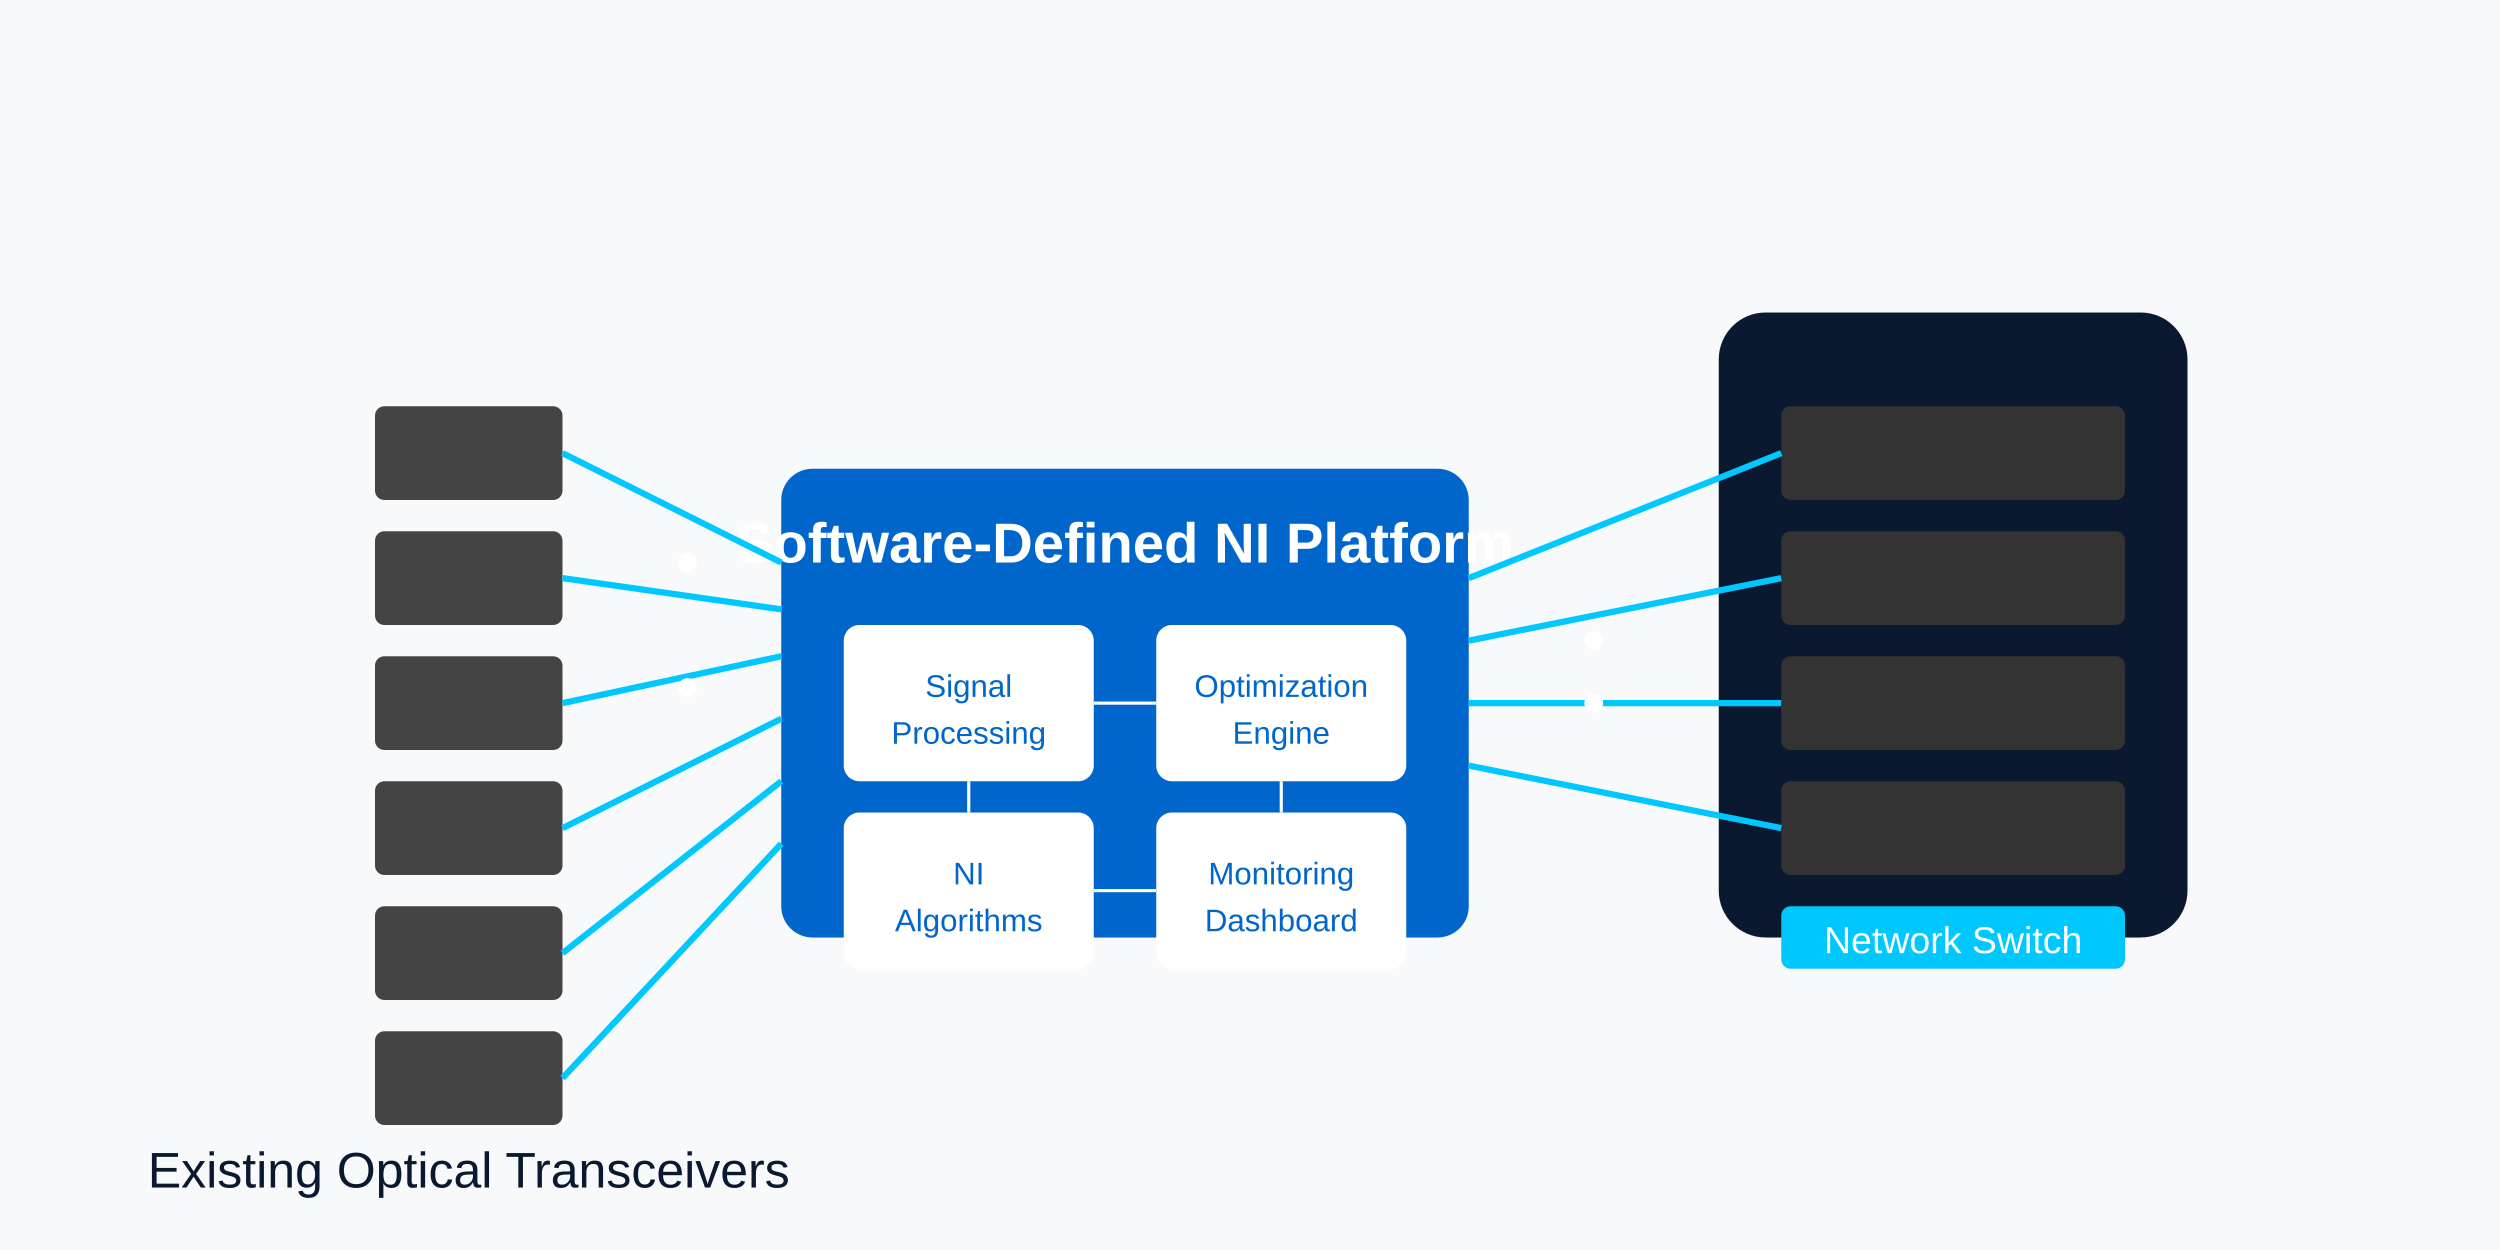
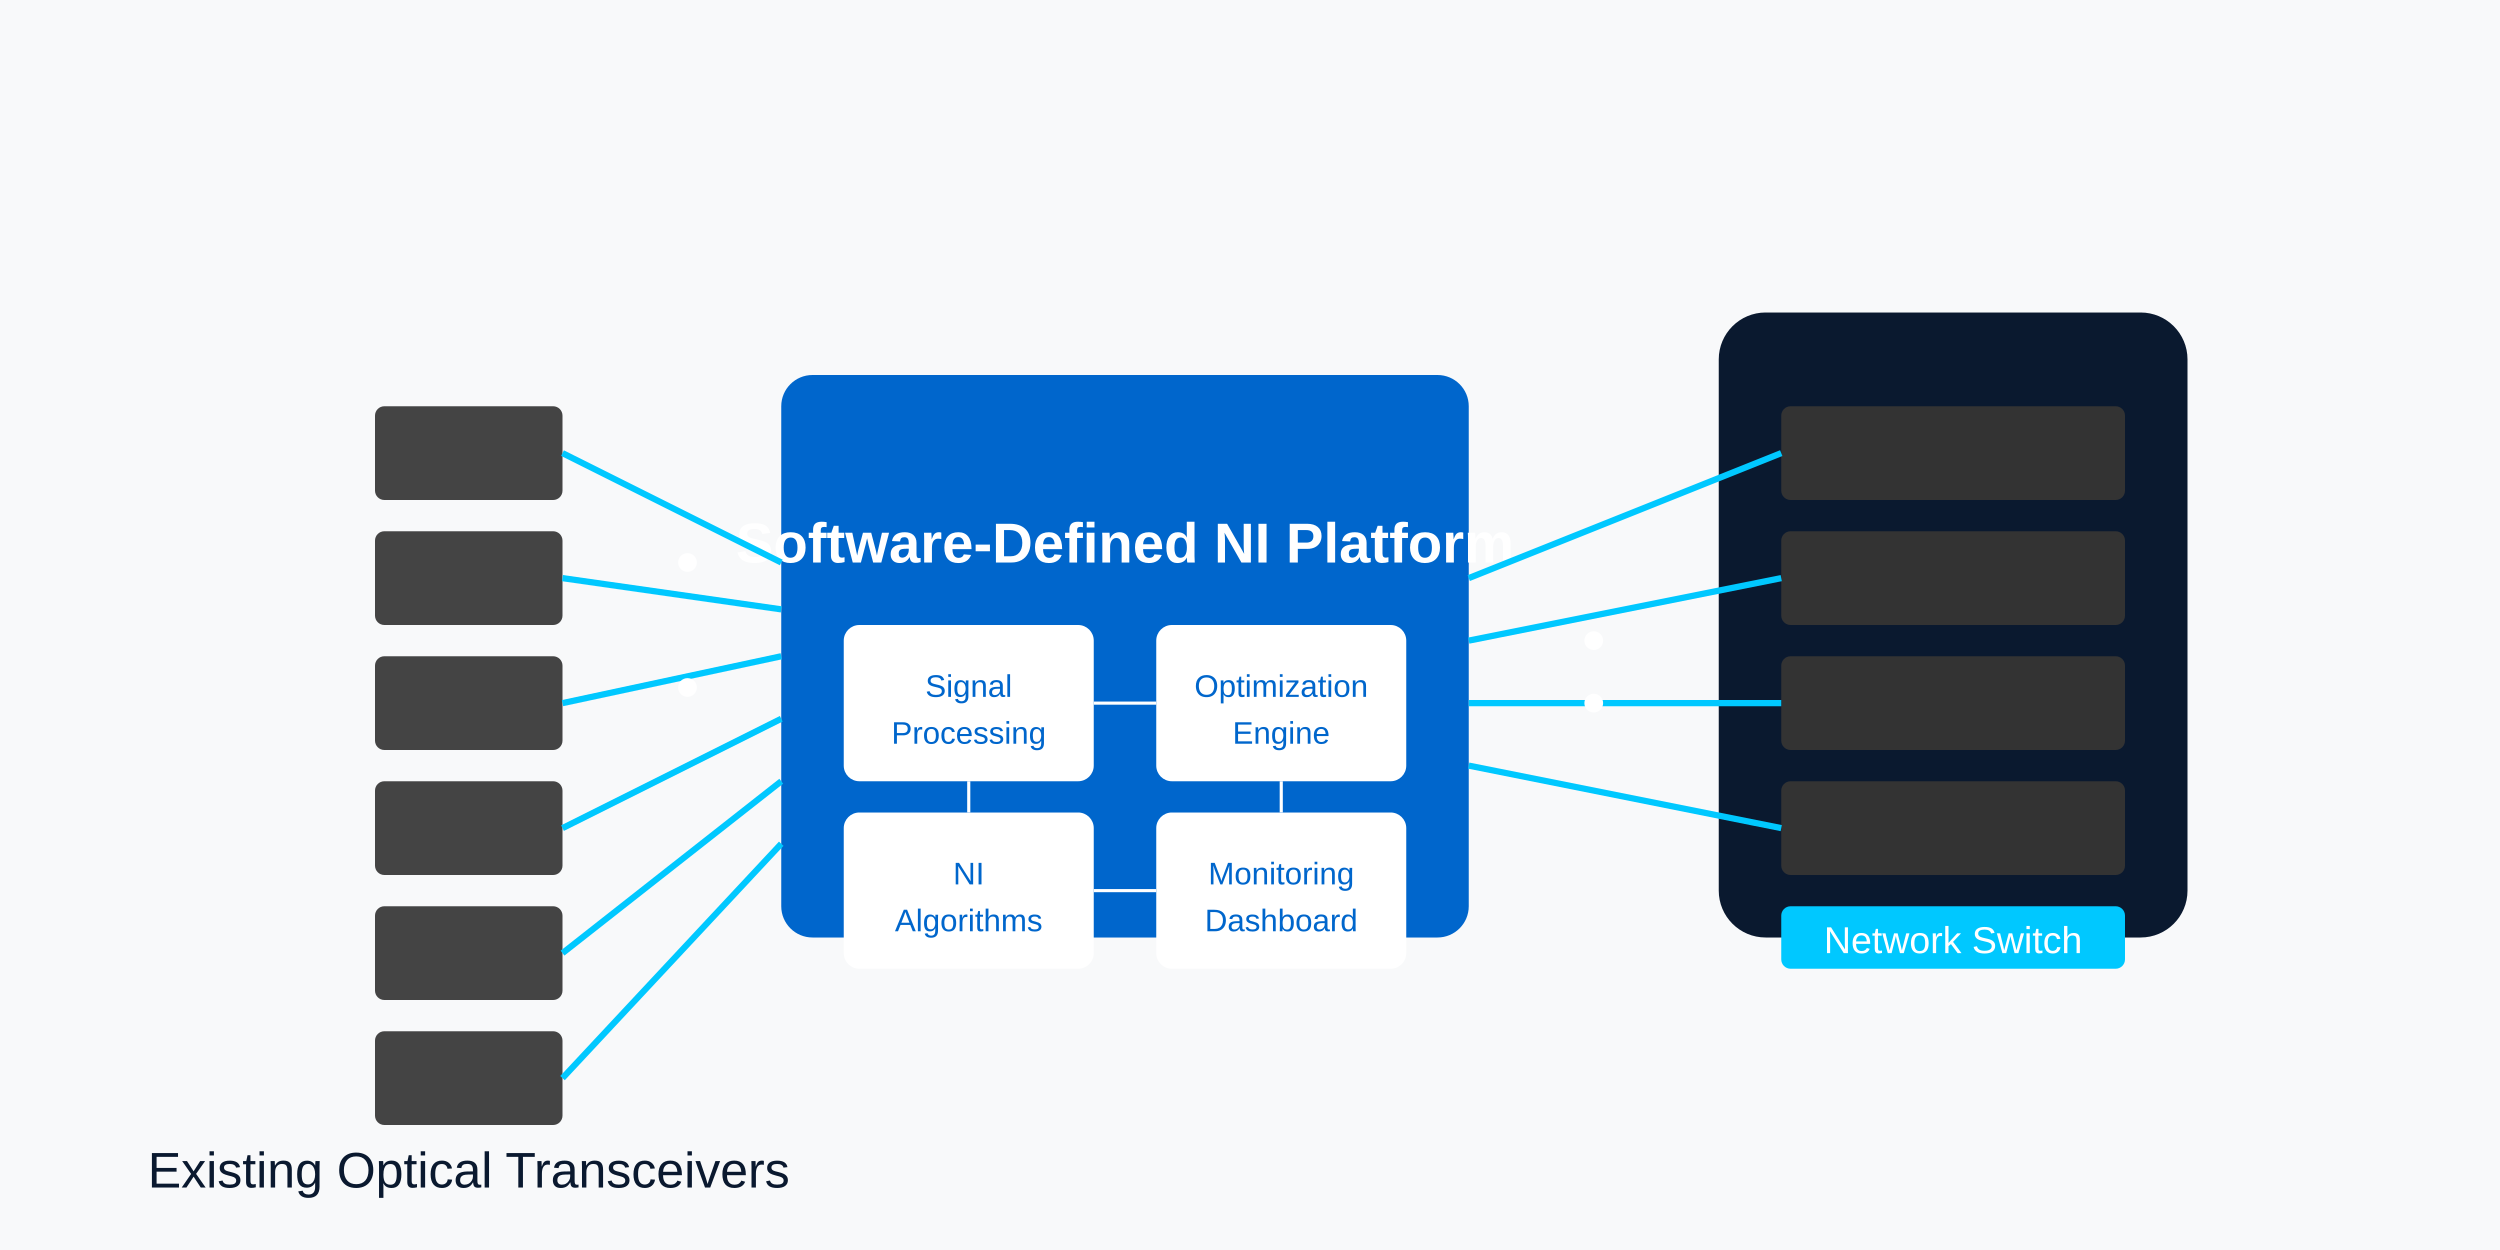
<svg xmlns="http://www.w3.org/2000/svg" viewBox="0 0 800 400">
  <rect width="800" height="400" fill="#f8f9fa" rx="0" ry="0" />
  <rect x="550" y="100" width="150" height="200" rx="15" ry="15" fill="#0a192f" />
  <rect x="570" y="130" width="110" height="30" fill="#333" rx="3" ry="3" />
  <rect x="570" y="170" width="110" height="30" fill="#333" rx="3" ry="3" />
  <rect x="570" y="210" width="110" height="30" fill="#333" rx="3" ry="3" />
  <rect x="570" y="250" width="110" height="30" fill="#333" rx="3" ry="3" />
  <rect x="570" y="290" width="110" height="20" fill="#00c8ff" rx="3" ry="3" />
  <text x="625" y="305" font-family="Arial" font-size="12" fill="white" text-anchor="middle">Network Switch</text>
-   <rect x="250" y="150" width="220" height="150" rx="10" ry="10" fill="#0066cc" />
+   <rect x="250" y="120" width="220" height="180" rx="10" ry="10" fill="#0066cc" />
  <text x="360" y="180" font-family="Arial" font-size="18" fill="white" text-anchor="middle" font-weight="bold">Software-Defined NI Platform</text>
  <rect x="270" y="200" width="80" height="50" fill="white" rx="5" ry="5" />
  <text x="310" y="223" font-family="Arial" font-size="10" fill="#0066cc" text-anchor="middle">Signal</text>
  <text x="310" y="238" font-family="Arial" font-size="10" fill="#0066cc" text-anchor="middle">Processing</text>
  <rect x="270" y="260" width="80" height="50" fill="white" rx="5" ry="5" />
  <text x="310" y="283" font-family="Arial" font-size="10" fill="#0066cc" text-anchor="middle">NI</text>
  <text x="310" y="298" font-family="Arial" font-size="10" fill="#0066cc" text-anchor="middle">Algorithms</text>
  <rect x="370" y="200" width="80" height="50" fill="white" rx="5" ry="5" />
  <text x="410" y="223" font-family="Arial" font-size="10" fill="#0066cc" text-anchor="middle">Optimization</text>
  <text x="410" y="238" font-family="Arial" font-size="10" fill="#0066cc" text-anchor="middle">Engine</text>
  <rect x="370" y="260" width="80" height="50" fill="white" rx="5" ry="5" />
  <text x="410" y="283" font-family="Arial" font-size="10" fill="#0066cc" text-anchor="middle">Monitoring</text>
  <text x="410" y="298" font-family="Arial" font-size="10" fill="#0066cc" text-anchor="middle">Dashboard</text>
  <line x1="350" y1="225" x2="370" y2="225" stroke="#fff" stroke-width="1" />
  <line x1="350" y1="285" x2="370" y2="285" stroke="#fff" stroke-width="1" />
  <line x1="310" y1="250" x2="310" y2="260" stroke="#fff" stroke-width="1" />
  <line x1="410" y1="250" x2="410" y2="260" stroke="#fff" stroke-width="1" />
  <rect x="120" y="130" width="60" height="30" fill="#444" rx="3" ry="3" />
  <rect x="120" y="170" width="60" height="30" fill="#444" rx="3" ry="3" />
  <rect x="120" y="210" width="60" height="30" fill="#444" rx="3" ry="3" />
  <rect x="120" y="250" width="60" height="30" fill="#444" rx="3" ry="3" />
  <rect x="120" y="290" width="60" height="30" fill="#444" rx="3" ry="3" />
  <rect x="120" y="330" width="60" height="30" fill="#444" rx="3" ry="3" />
  <line x1="180" y1="145" x2="250" y2="180" stroke="#00c8ff" stroke-width="2" />
  <line x1="180" y1="185" x2="250" y2="195" stroke="#00c8ff" stroke-width="2" />
  <line x1="180" y1="225" x2="250" y2="210" stroke="#00c8ff" stroke-width="2" />
  <line x1="180" y1="265" x2="250" y2="230" stroke="#00c8ff" stroke-width="2" />
  <line x1="180" y1="305" x2="250" y2="250" stroke="#00c8ff" stroke-width="2" />
  <line x1="180" y1="345" x2="250" y2="270" stroke="#00c8ff" stroke-width="2" />
  <line x1="470" y1="185" x2="570" y2="145" stroke="#00c8ff" stroke-width="2" />
  <line x1="470" y1="205" x2="570" y2="185" stroke="#00c8ff" stroke-width="2" />
  <line x1="470" y1="225" x2="570" y2="225" stroke="#00c8ff" stroke-width="2" />
  <line x1="470" y1="245" x2="570" y2="265" stroke="#00c8ff" stroke-width="2" />
  <circle cx="220" cy="180" r="3" fill="#fff">
    <animate attributeName="cx" from="180" to="250" dur="2s" repeatCount="indefinite" />
  </circle>
  <circle cx="220" cy="220" r="3" fill="#fff">
    <animate attributeName="cx" from="180" to="250" dur="3s" repeatCount="indefinite" />
  </circle>
  <circle cx="510" cy="205" r="3" fill="#fff">
    <animate attributeName="cx" from="470" to="570" dur="2s" repeatCount="indefinite" />
  </circle>
  <circle cx="510" cy="225" r="3" fill="#fff">
    <animate attributeName="cx" from="470" to="570" dur="2.5s" repeatCount="indefinite" />
  </circle>
  <text x="150" y="380" font-family="Arial" font-size="16" fill="#0a192f" text-anchor="middle">Existing Optical Transceivers</text>
</svg>
